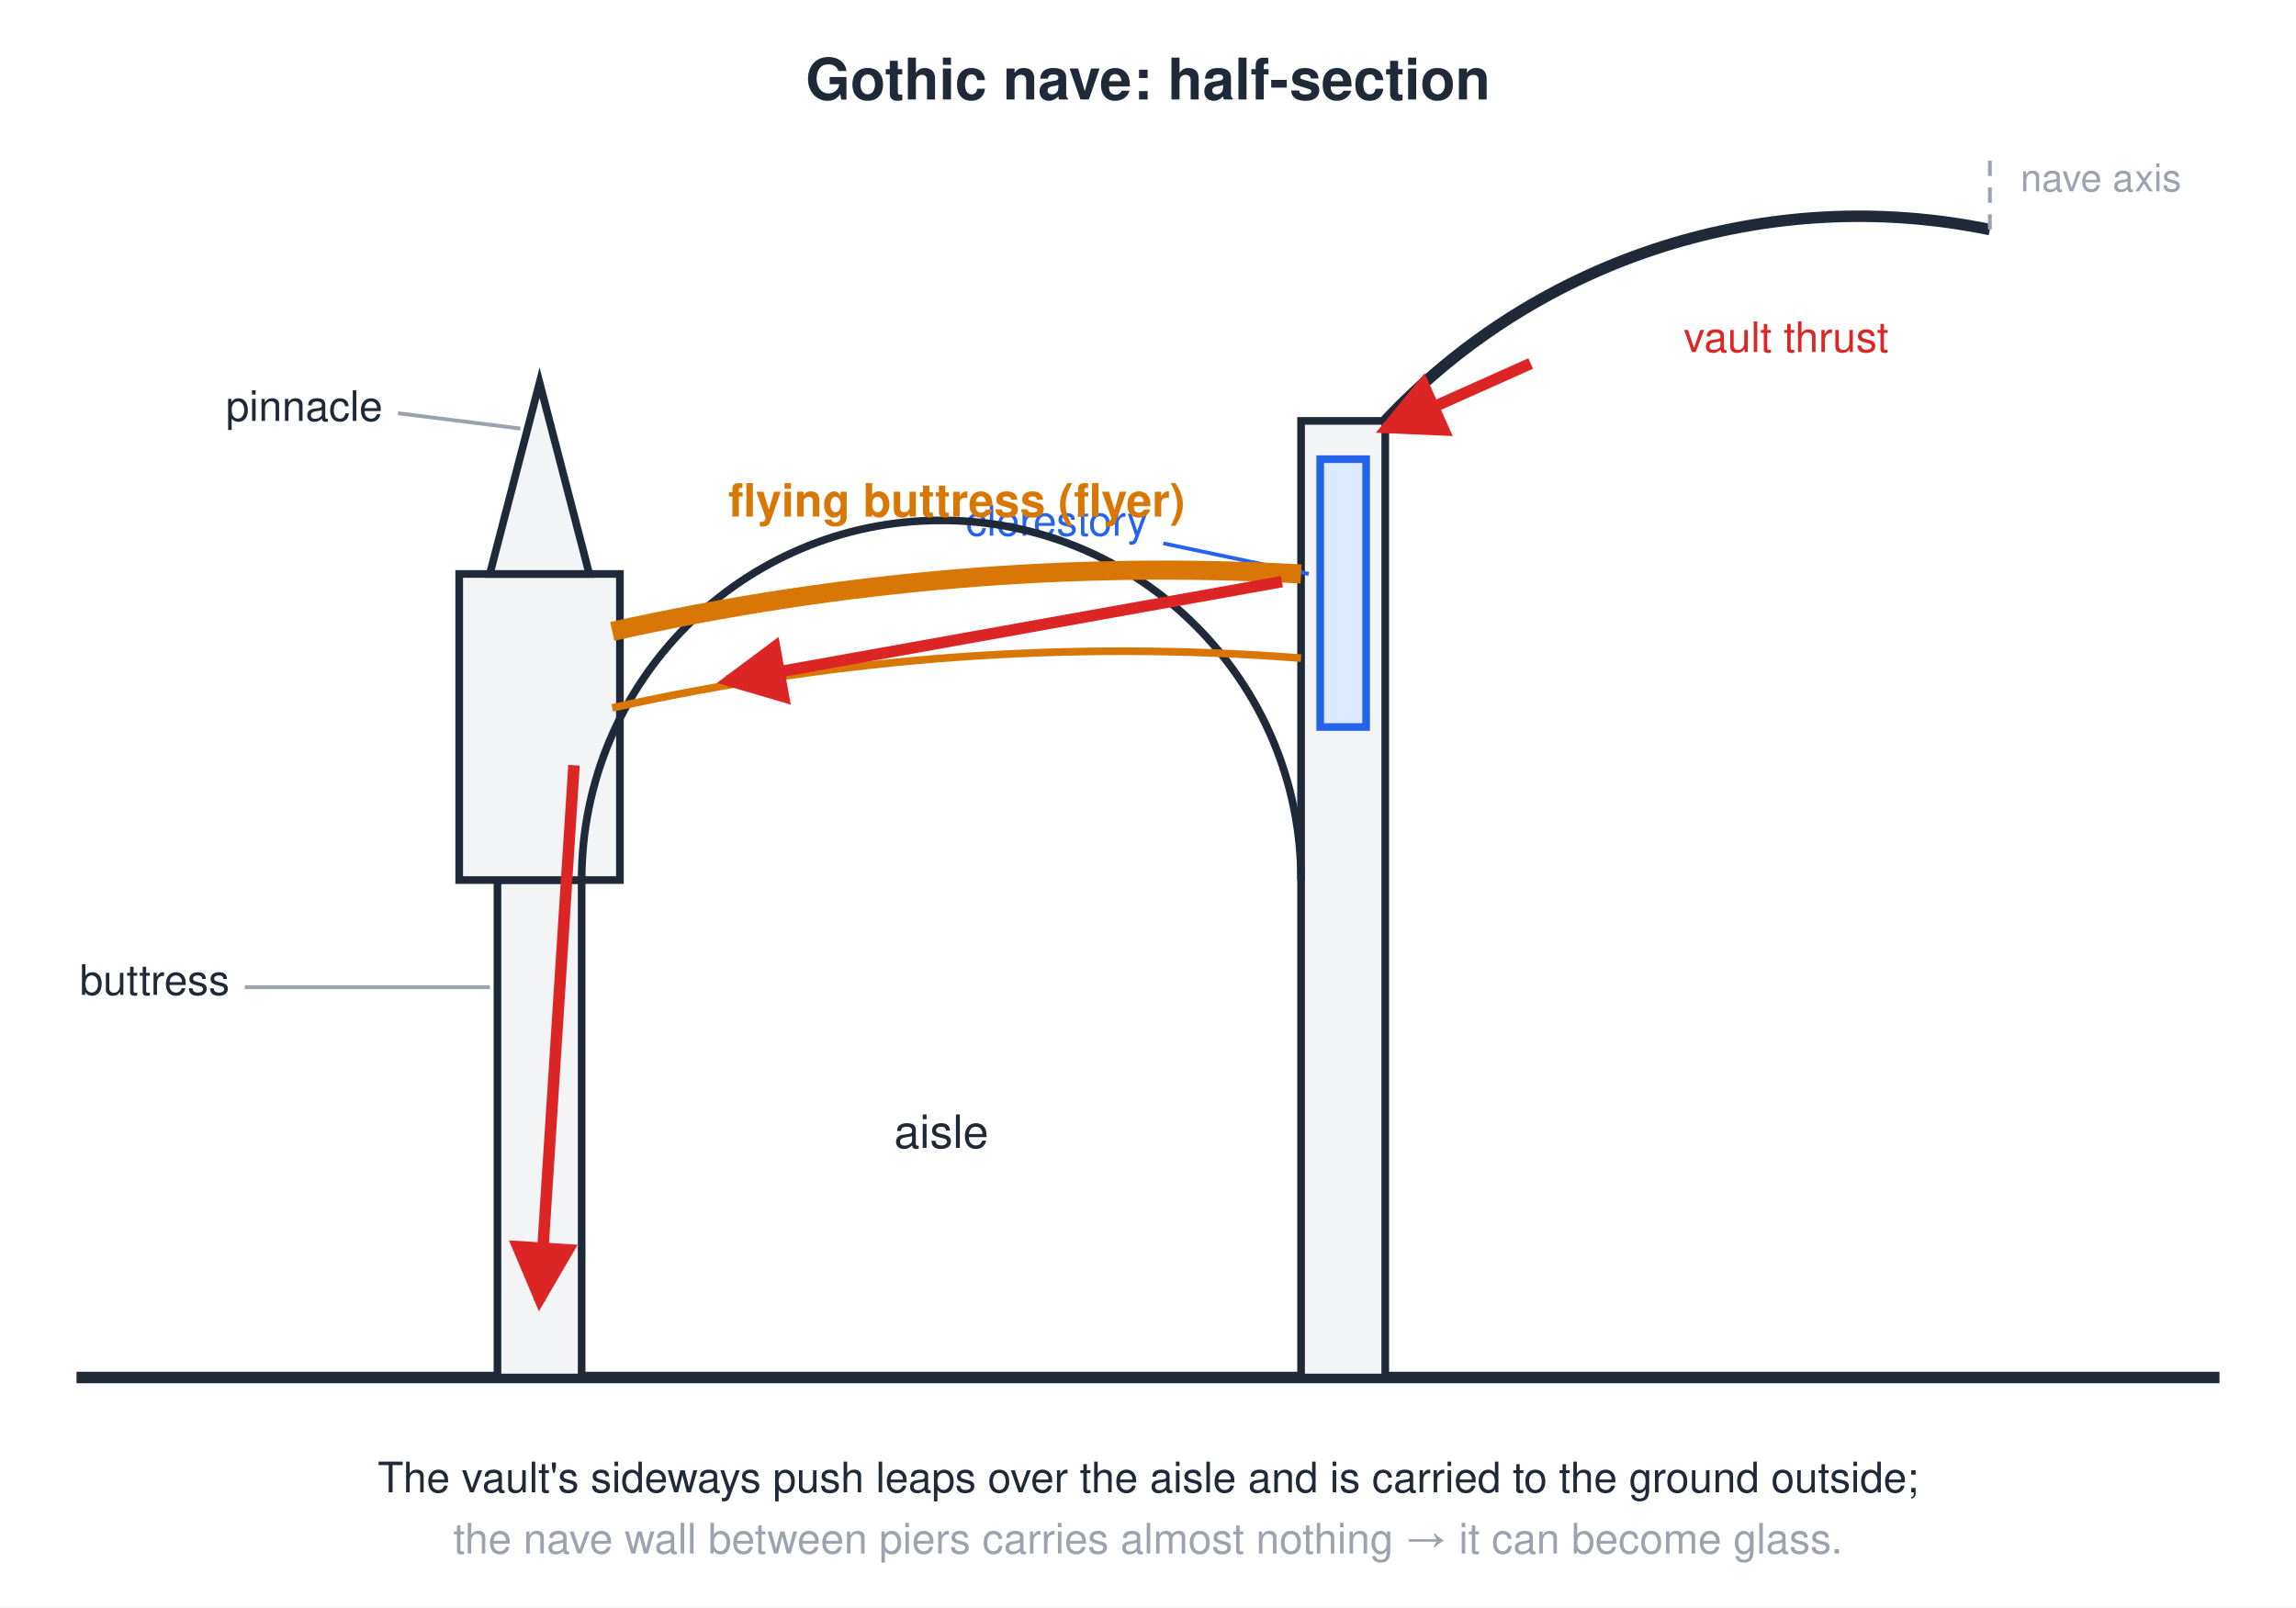
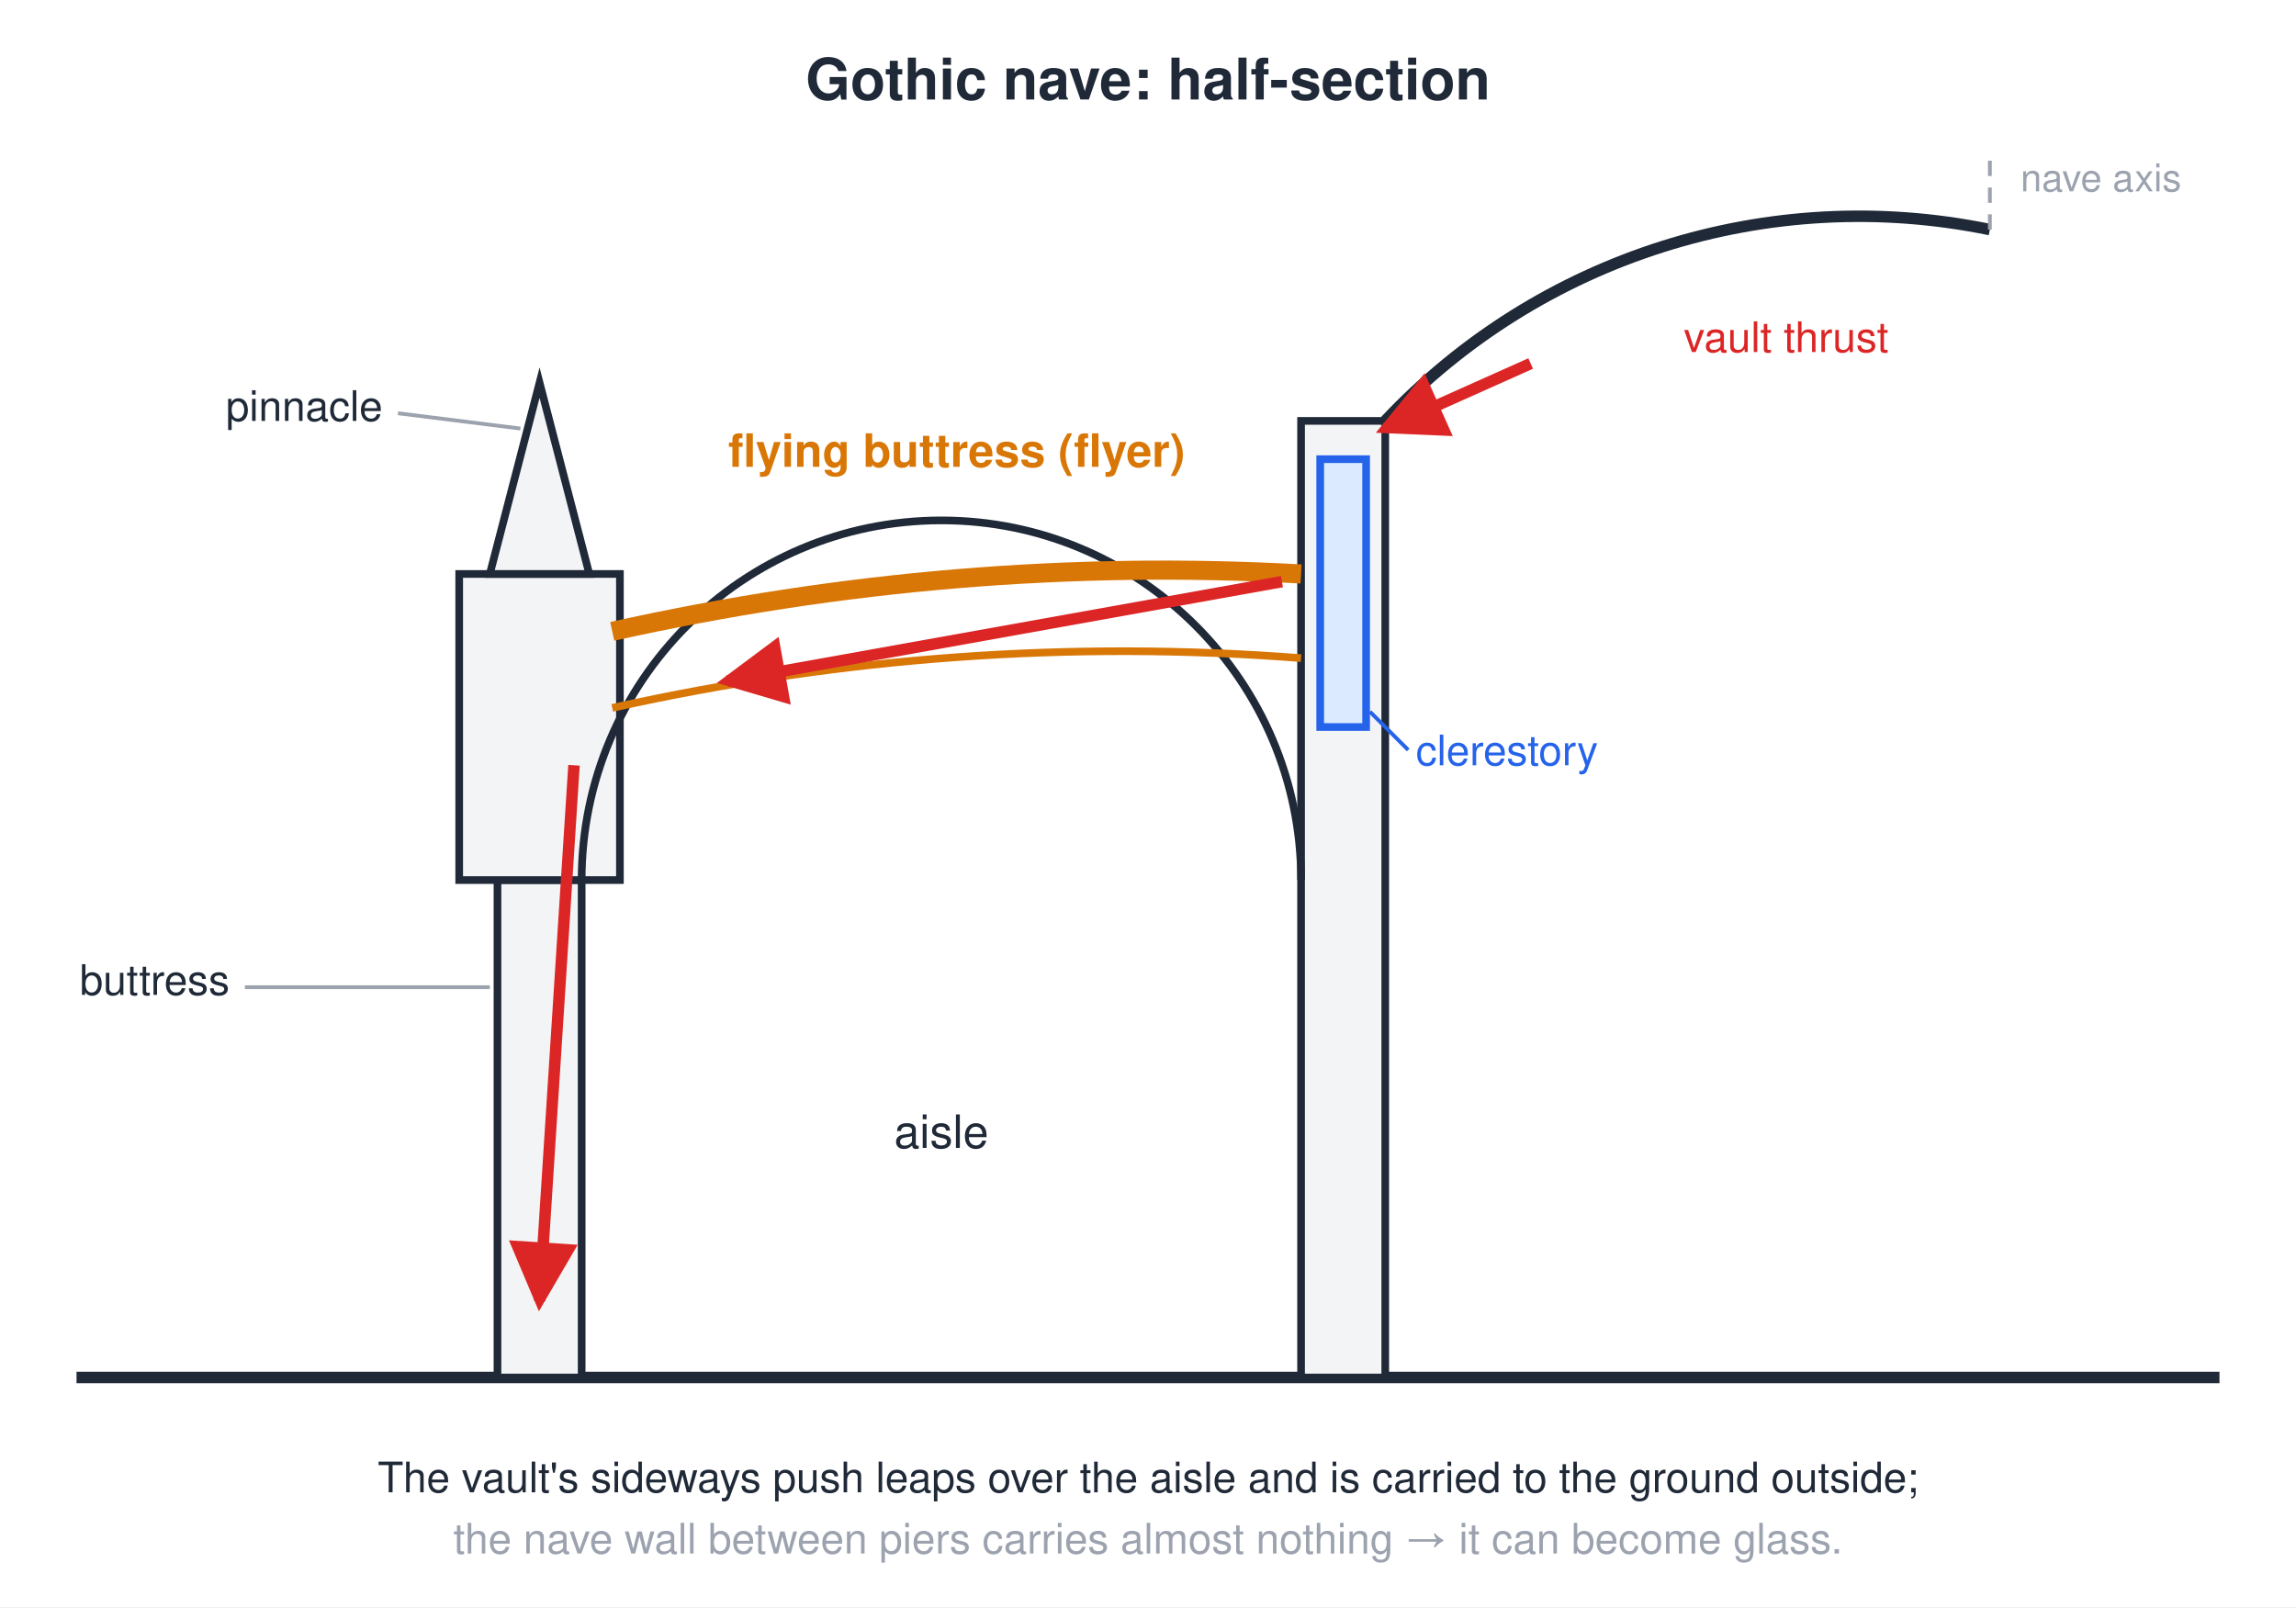
<svg xmlns="http://www.w3.org/2000/svg" viewBox="0 0 600 420" width="600" height="420" font-family="Helvetica, Arial, sans-serif" font-size="13" fill="#1f2937">
  <defs>
    <marker id="ar" viewBox="0 0 10 10" refX="8.5" refY="5" markerWidth="6" markerHeight="6" orient="auto-start-reverse">
      <path d="M0,0 L10,5 L0,10 z" fill="#dc2626" />
    </marker>
    <marker id="ab" viewBox="0 0 10 10" refX="8.5" refY="5" markerWidth="6" markerHeight="6" orient="auto-start-reverse">
      <path d="M0,0 L10,5 L0,10 z" fill="#2563eb" />
    </marker>
    <marker id="aa" viewBox="0 0 10 10" refX="8.5" refY="5" markerWidth="6" markerHeight="6" orient="auto-start-reverse">
      <path d="M0,0 L10,5 L0,10 z" fill="#d97706" />
    </marker>
  </defs>
  <rect width="600" height="420" fill="white" />
  <text x="300" y="26" font-size="15" text-anchor="middle" font-weight="bold" fill="#1f2937">Gothic nave: half-section</text>
  <line x1="20" y1="360" x2="580" y2="360" stroke="#1f2937" stroke-width="3" />
  <rect x="340" y="110" width="22" height="250" fill="#f3f4f6" stroke="#1f2937" stroke-width="2" />
  <rect x="345" y="120" width="12" height="70" fill="#dbeafe" stroke="#2563eb" stroke-width="2" />
-   <text x="300" y="140" font-size="11" text-anchor="end" font-weight="normal" fill="#2563eb">clerestory</text>
-   <line x1="304" y1="142" x2="342" y2="150" stroke="#2563eb" stroke-width="1" />
+   <text x="370" y="200" font-size="11" text-anchor="start" font-weight="normal" fill="#2563eb">clerestory</text>
+   <line x1="368" y1="196" x2="358" y2="186" stroke="#2563eb" stroke-width="1" />
  <path d="M362,110 A170,170 0 0 1 520,60" stroke="#1f2937" stroke-width="3" fill="none" stroke-linejoin="round" />
  <line x1="520" y1="60" x2="520" y2="40" stroke="#9ca3af" stroke-width="1" stroke-dasharray="4 3" />
  <text x="528" y="50" font-size="10" text-anchor="start" font-weight="normal" fill="#9ca3af">nave axis</text>
  <rect x="130" y="230" width="22" height="130" fill="#f3f4f6" stroke="#1f2937" stroke-width="2" />
  <rect x="120" y="150" width="42" height="80" fill="#f3f4f6" stroke="#1f2937" stroke-width="2" />
  <path d="M152,230 A94,94 0 0 1 340,230" stroke="#1f2937" stroke-width="2" fill="none" stroke-linejoin="round" />
  <text x="246" y="300" font-size="12" text-anchor="middle" font-weight="normal" fill="#1f2937">aisle</text>
  <path d="M160,165 Q250,145 340,150" stroke="#d97706" stroke-width="5" fill="none" stroke-linejoin="round" />
  <path d="M160,185 Q250,165 340,172" stroke="#d97706" stroke-width="2" fill="none" stroke-linejoin="round" />
-   <text x="250" y="135" font-size="12" text-anchor="middle" font-weight="bold" fill="#d97706">flying buttress (flyer)</text>
+   <text x="250" y="122" font-size="12" text-anchor="middle" font-weight="bold" fill="#d97706">flying buttress (flyer)</text>
  <polygon points="128,150 154,150 141,100" fill="#f3f4f6" stroke="#1f2937" stroke-width="2" />
  <text x="100" y="110" font-size="11" text-anchor="end" font-weight="normal" fill="#1f2937">pinnacle</text>
  <line x1="104" y1="108" x2="136" y2="112" stroke="#9ca3af" stroke-width="1" />
  <text x="60" y="260" font-size="11" text-anchor="end" font-weight="normal" fill="#1f2937">buttress</text>
  <line x1="64" y1="258" x2="128" y2="258" stroke="#9ca3af" stroke-width="1" />
  <line x1="400" y1="95" x2="362" y2="112" stroke="#dc2626" stroke-width="3" marker-end="url(#ar)" />
  <line x1="335" y1="152" x2="190" y2="178" stroke="#dc2626" stroke-width="3" marker-end="url(#ar)" />
  <line x1="150" y1="200" x2="141" y2="340" stroke="#dc2626" stroke-width="3" marker-end="url(#ar)" />
  <text x="440" y="92" font-size="11" text-anchor="start" font-weight="normal" fill="#dc2626">vault thrust</text>
  <text x="300" y="390" font-size="11" text-anchor="middle" font-weight="normal" fill="#1f2937">The vault's sideways push leaps over the aisle and is carried to the ground outside;</text>
  <text x="300" y="406" font-size="11" text-anchor="middle" font-weight="normal" fill="#9ca3af">the nave wall between piers carries almost nothing → it can become glass.</text>
</svg>
